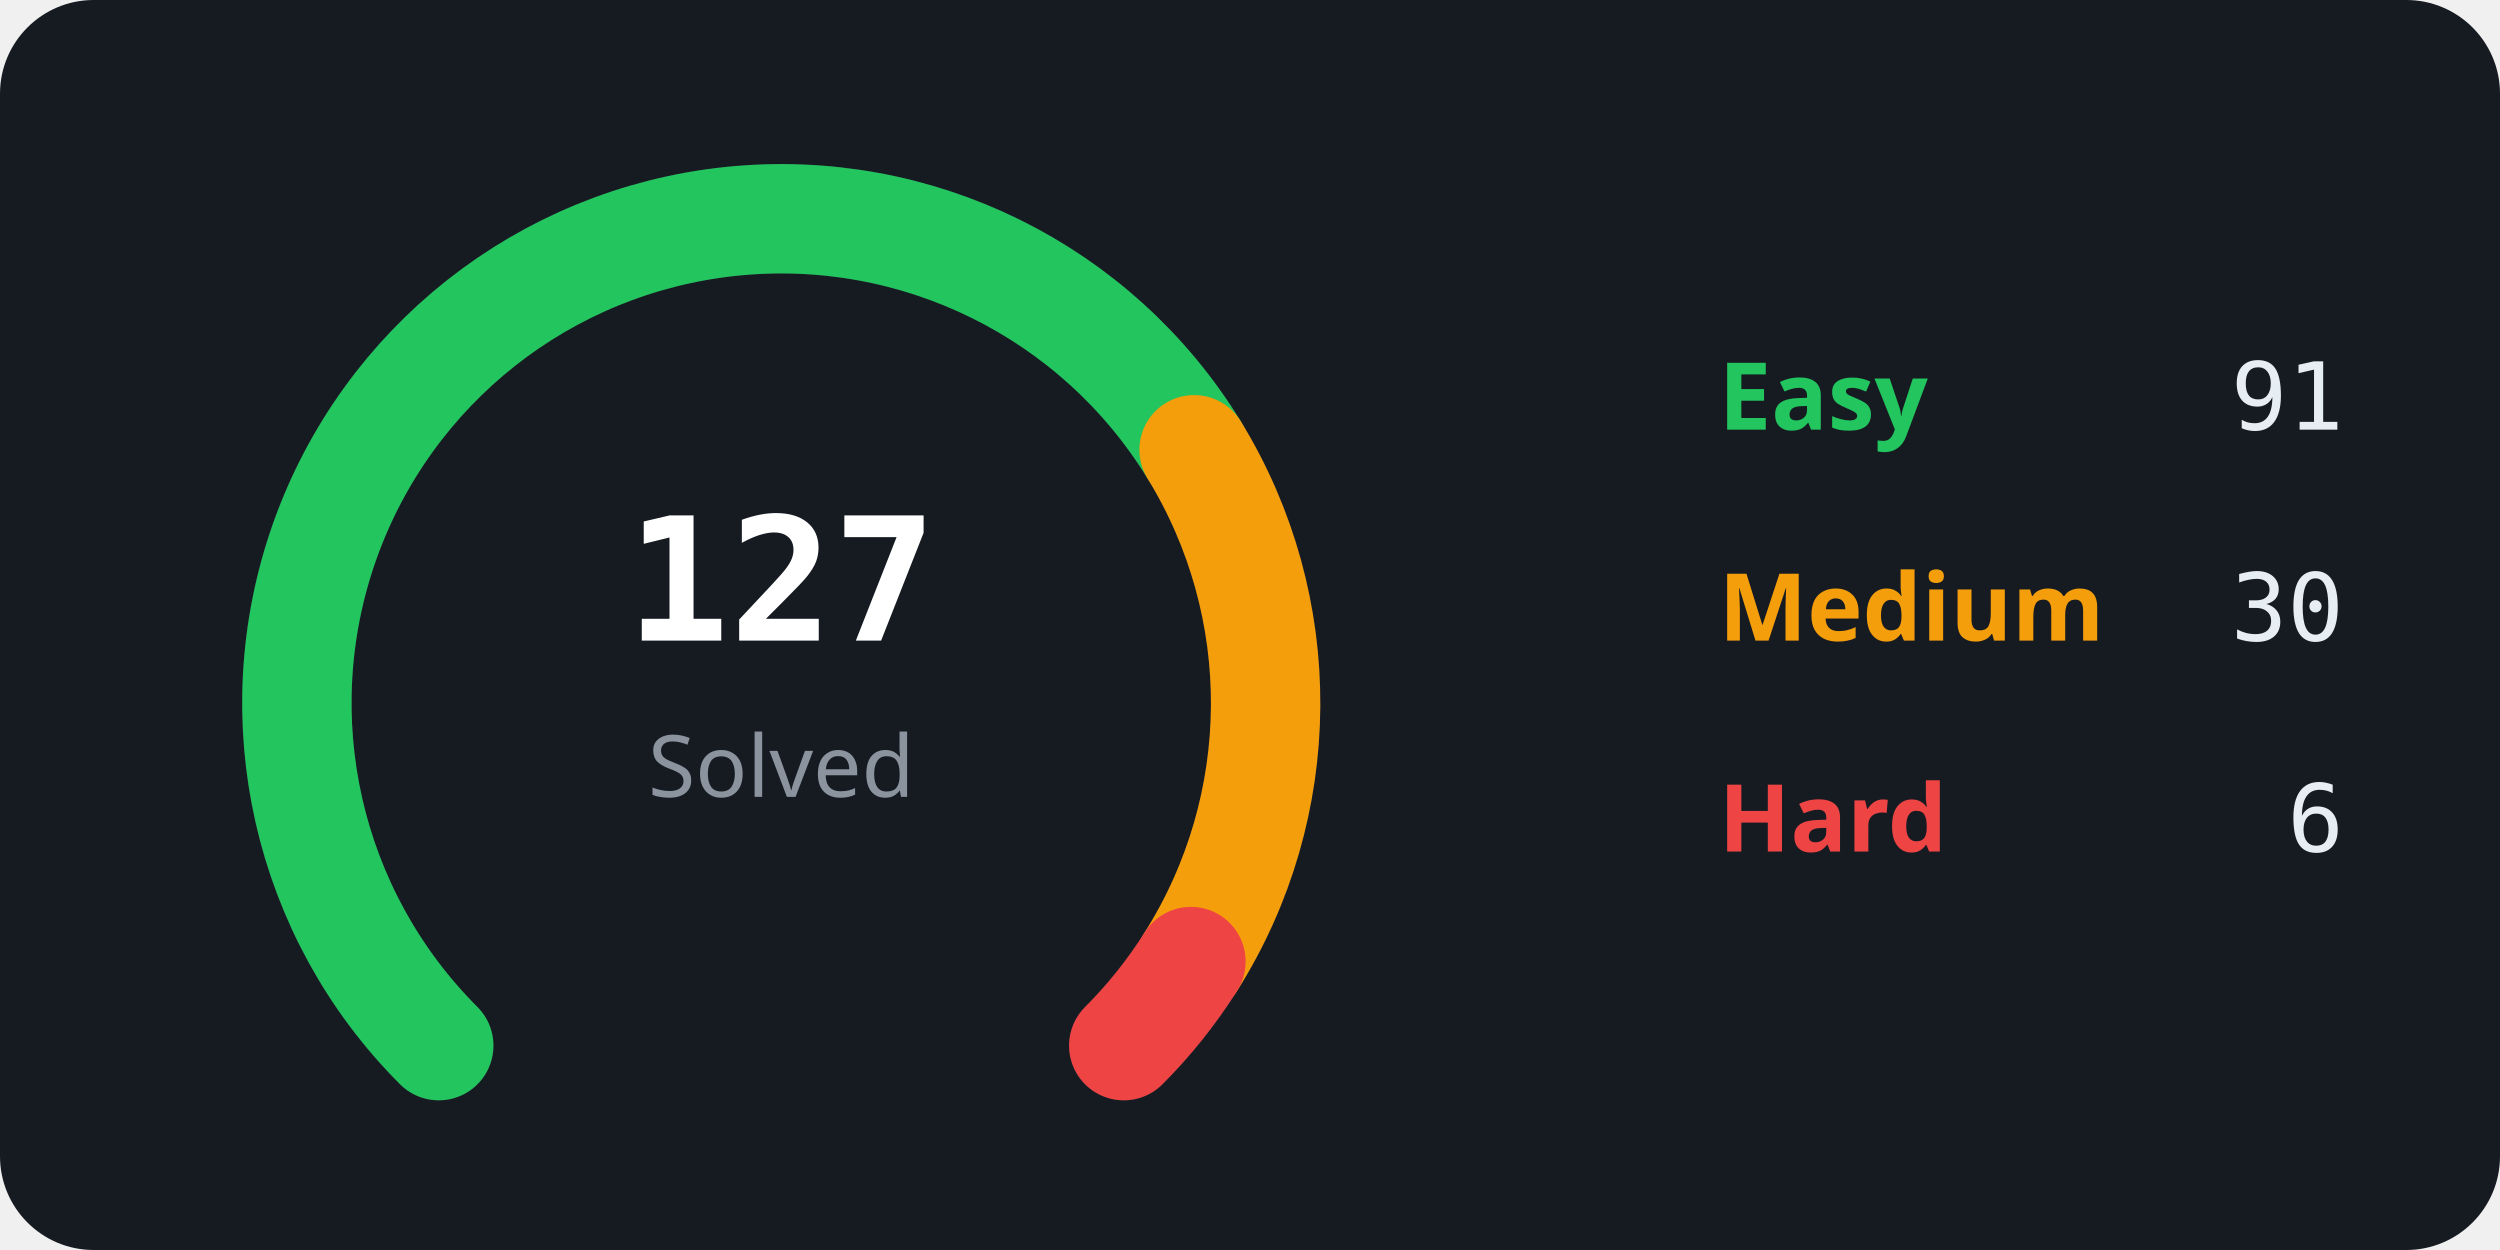
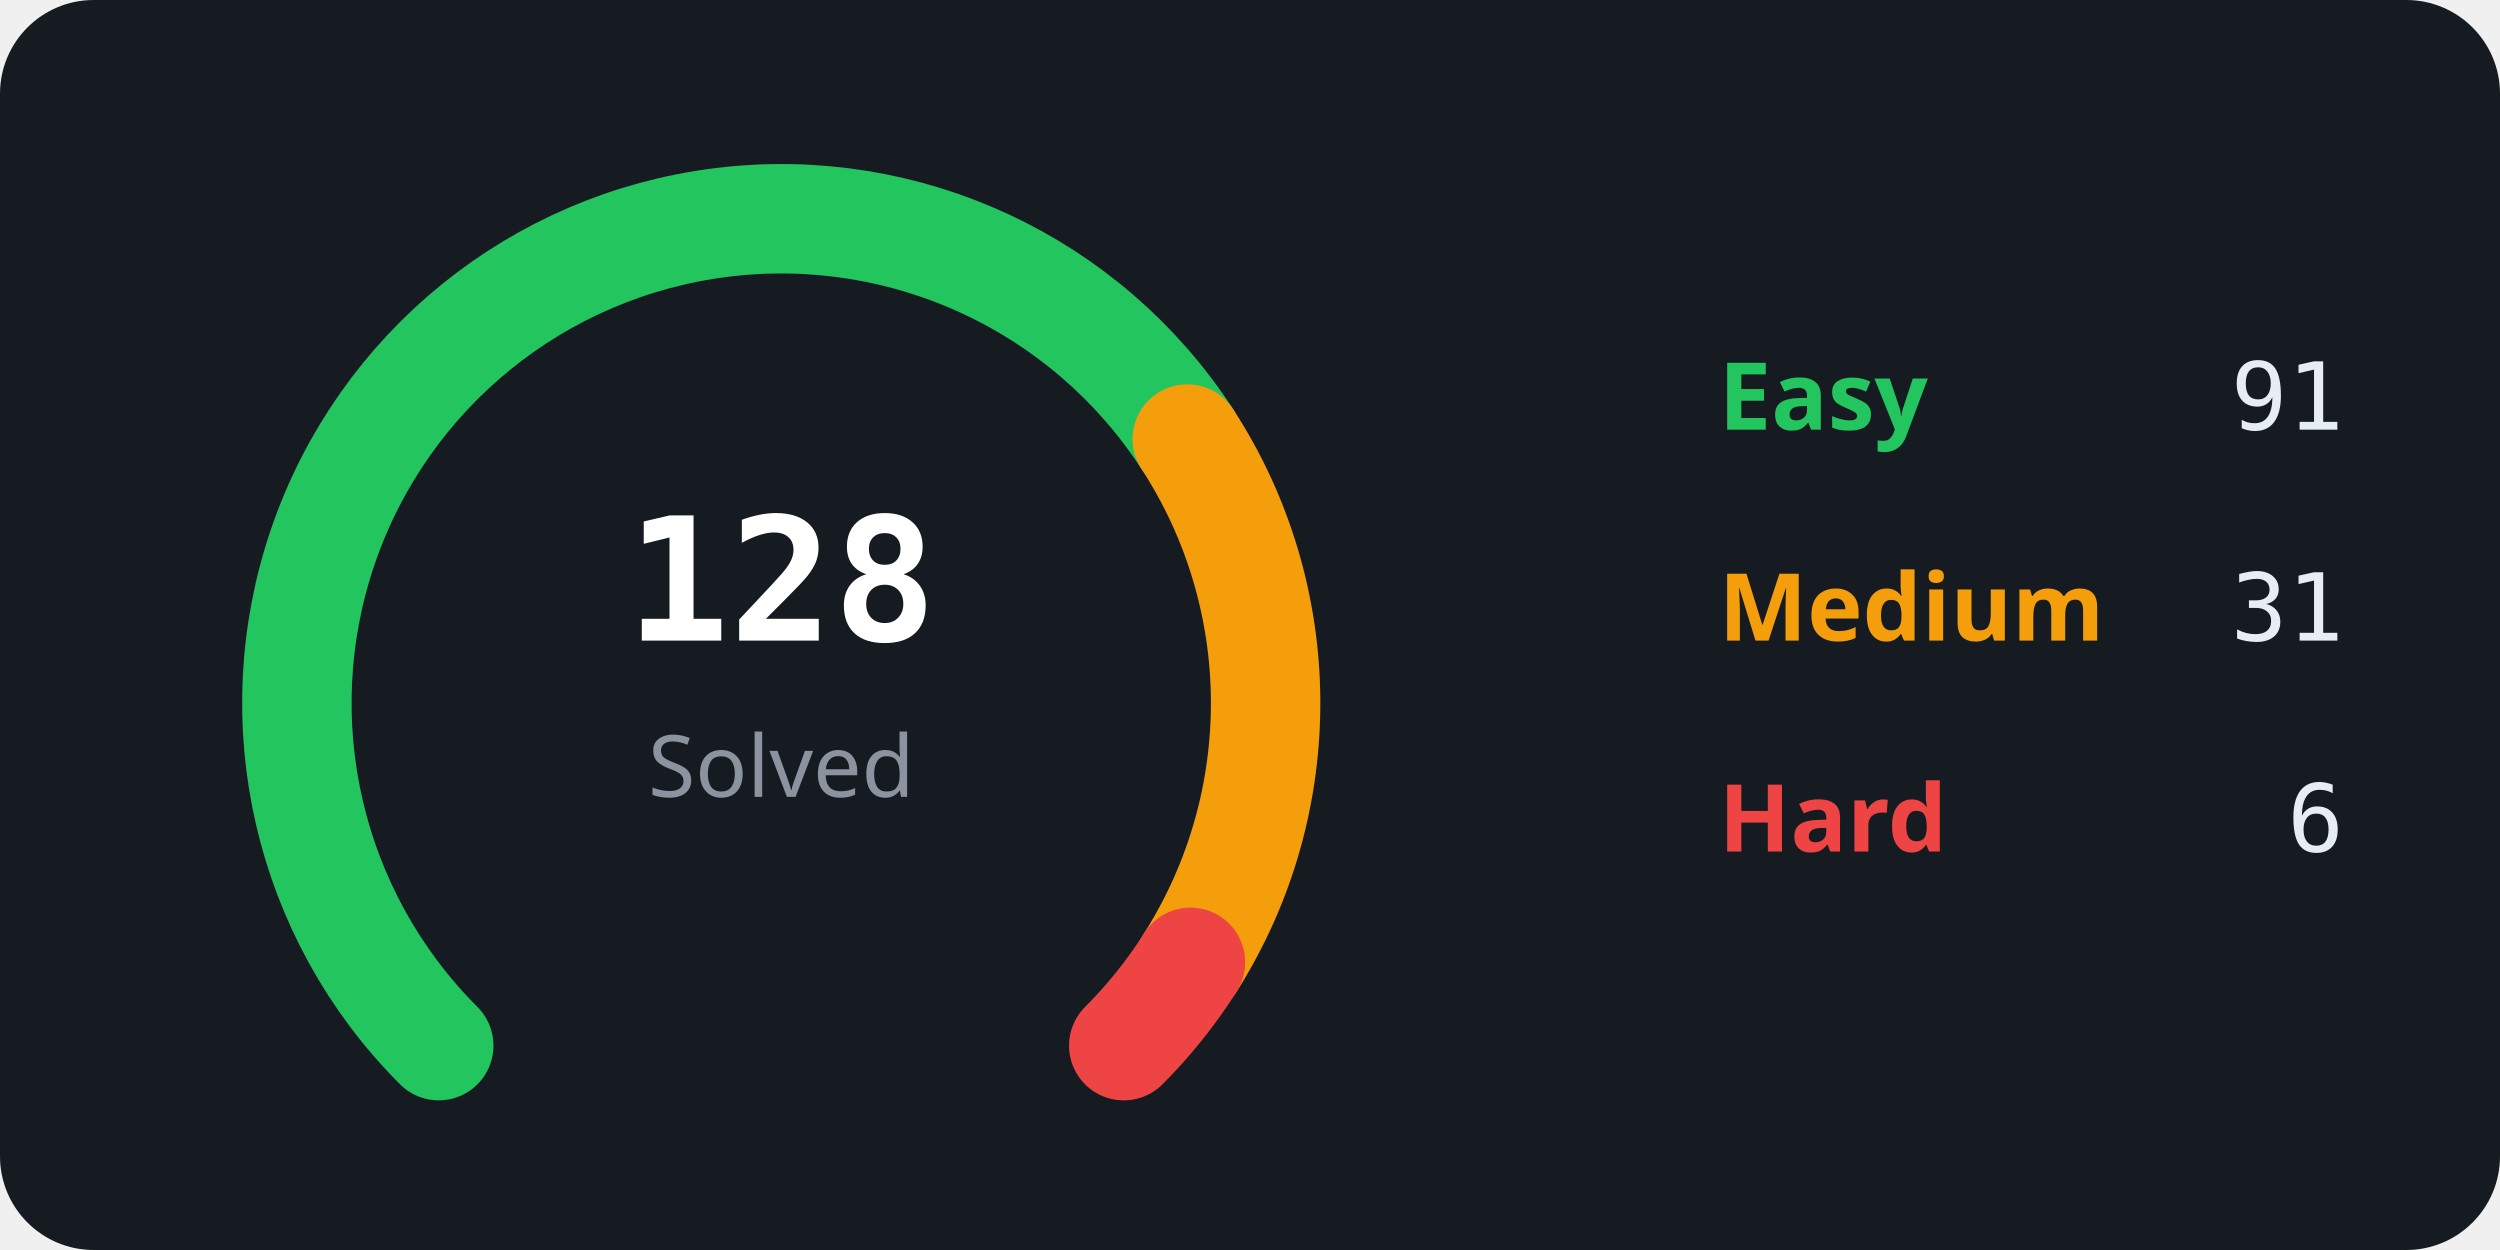
<svg xmlns="http://www.w3.org/2000/svg" width="320" height="160" viewBox="0 0 320 160">
  <rect width="320" height="160" rx="12" fill="#161b22" />
  <path d="M 56.159,133.841 A 62,62 0 1,1 143.841,133.841" stroke="#2d2d3d" stroke-width="14" fill="none" stroke-linecap="round" />
-   <path d="M 56.159,133.841 A 62,62 0 1,1 152.844,57.572" stroke="#22c55e" stroke-width="14" fill="none" stroke-linecap="round" />
-   <path d="M 152.844,57.572 A 62,62 0 0,1 152.439,123.079" stroke="#f59e0b" stroke-width="14" fill="none" stroke-linecap="round" />
-   <path d="M 152.439,123.079 A 62,62 0 0,1 143.841,133.841" stroke="#ef4444" stroke-width="14" fill="none" stroke-linecap="round" />
-   <text x="100" y="82" text-anchor="middle" fill="white" font-size="22" font-weight="bold" font-family="monospace">127</text>
+   <path d="M 56.159,133.841 A 62,62 0 1,1 151.970,56.190" stroke="#22c55e" stroke-width="14" fill="none" stroke-linecap="round" />
+   <path d="M 151.970,56.190 A 62,62 0 0,1 152.381,123.170" stroke="#f59e0b" stroke-width="14" fill="none" stroke-linecap="round" />
+   <path d="M 152.381,123.170 A 62,62 0 0,1 143.841,133.841" stroke="#ef4444" stroke-width="14" fill="none" stroke-linecap="round" />
+   <text x="100" y="82" text-anchor="middle" fill="white" font-size="22" font-weight="bold" font-family="monospace">128</text>
  <text x="100" y="102" text-anchor="middle" fill="#8b949e" font-size="11" font-family="sans-serif">Solved</text>
  <text x="220" y="55" fill="#22c55e" font-size="12" font-weight="bold" font-family="sans-serif">Easy</text>
  <text x="300" y="55" fill="#e6edf3" font-size="12" font-family="monospace" text-anchor="end">91</text>
  <text x="220" y="82" fill="#f59e0b" font-size="12" font-weight="bold" font-family="sans-serif">Medium</text>
-   <text x="300" y="82" fill="#e6edf3" font-size="12" font-family="monospace" text-anchor="end">30</text>
+   <text x="300" y="82" fill="#e6edf3" font-size="12" font-family="monospace" text-anchor="end">31</text>
  <text x="220" y="109" fill="#ef4444" font-size="12" font-weight="bold" font-family="sans-serif">Hard</text>
  <text x="300" y="109" fill="#e6edf3" font-size="12" font-family="monospace" text-anchor="end">6</text>
</svg>
